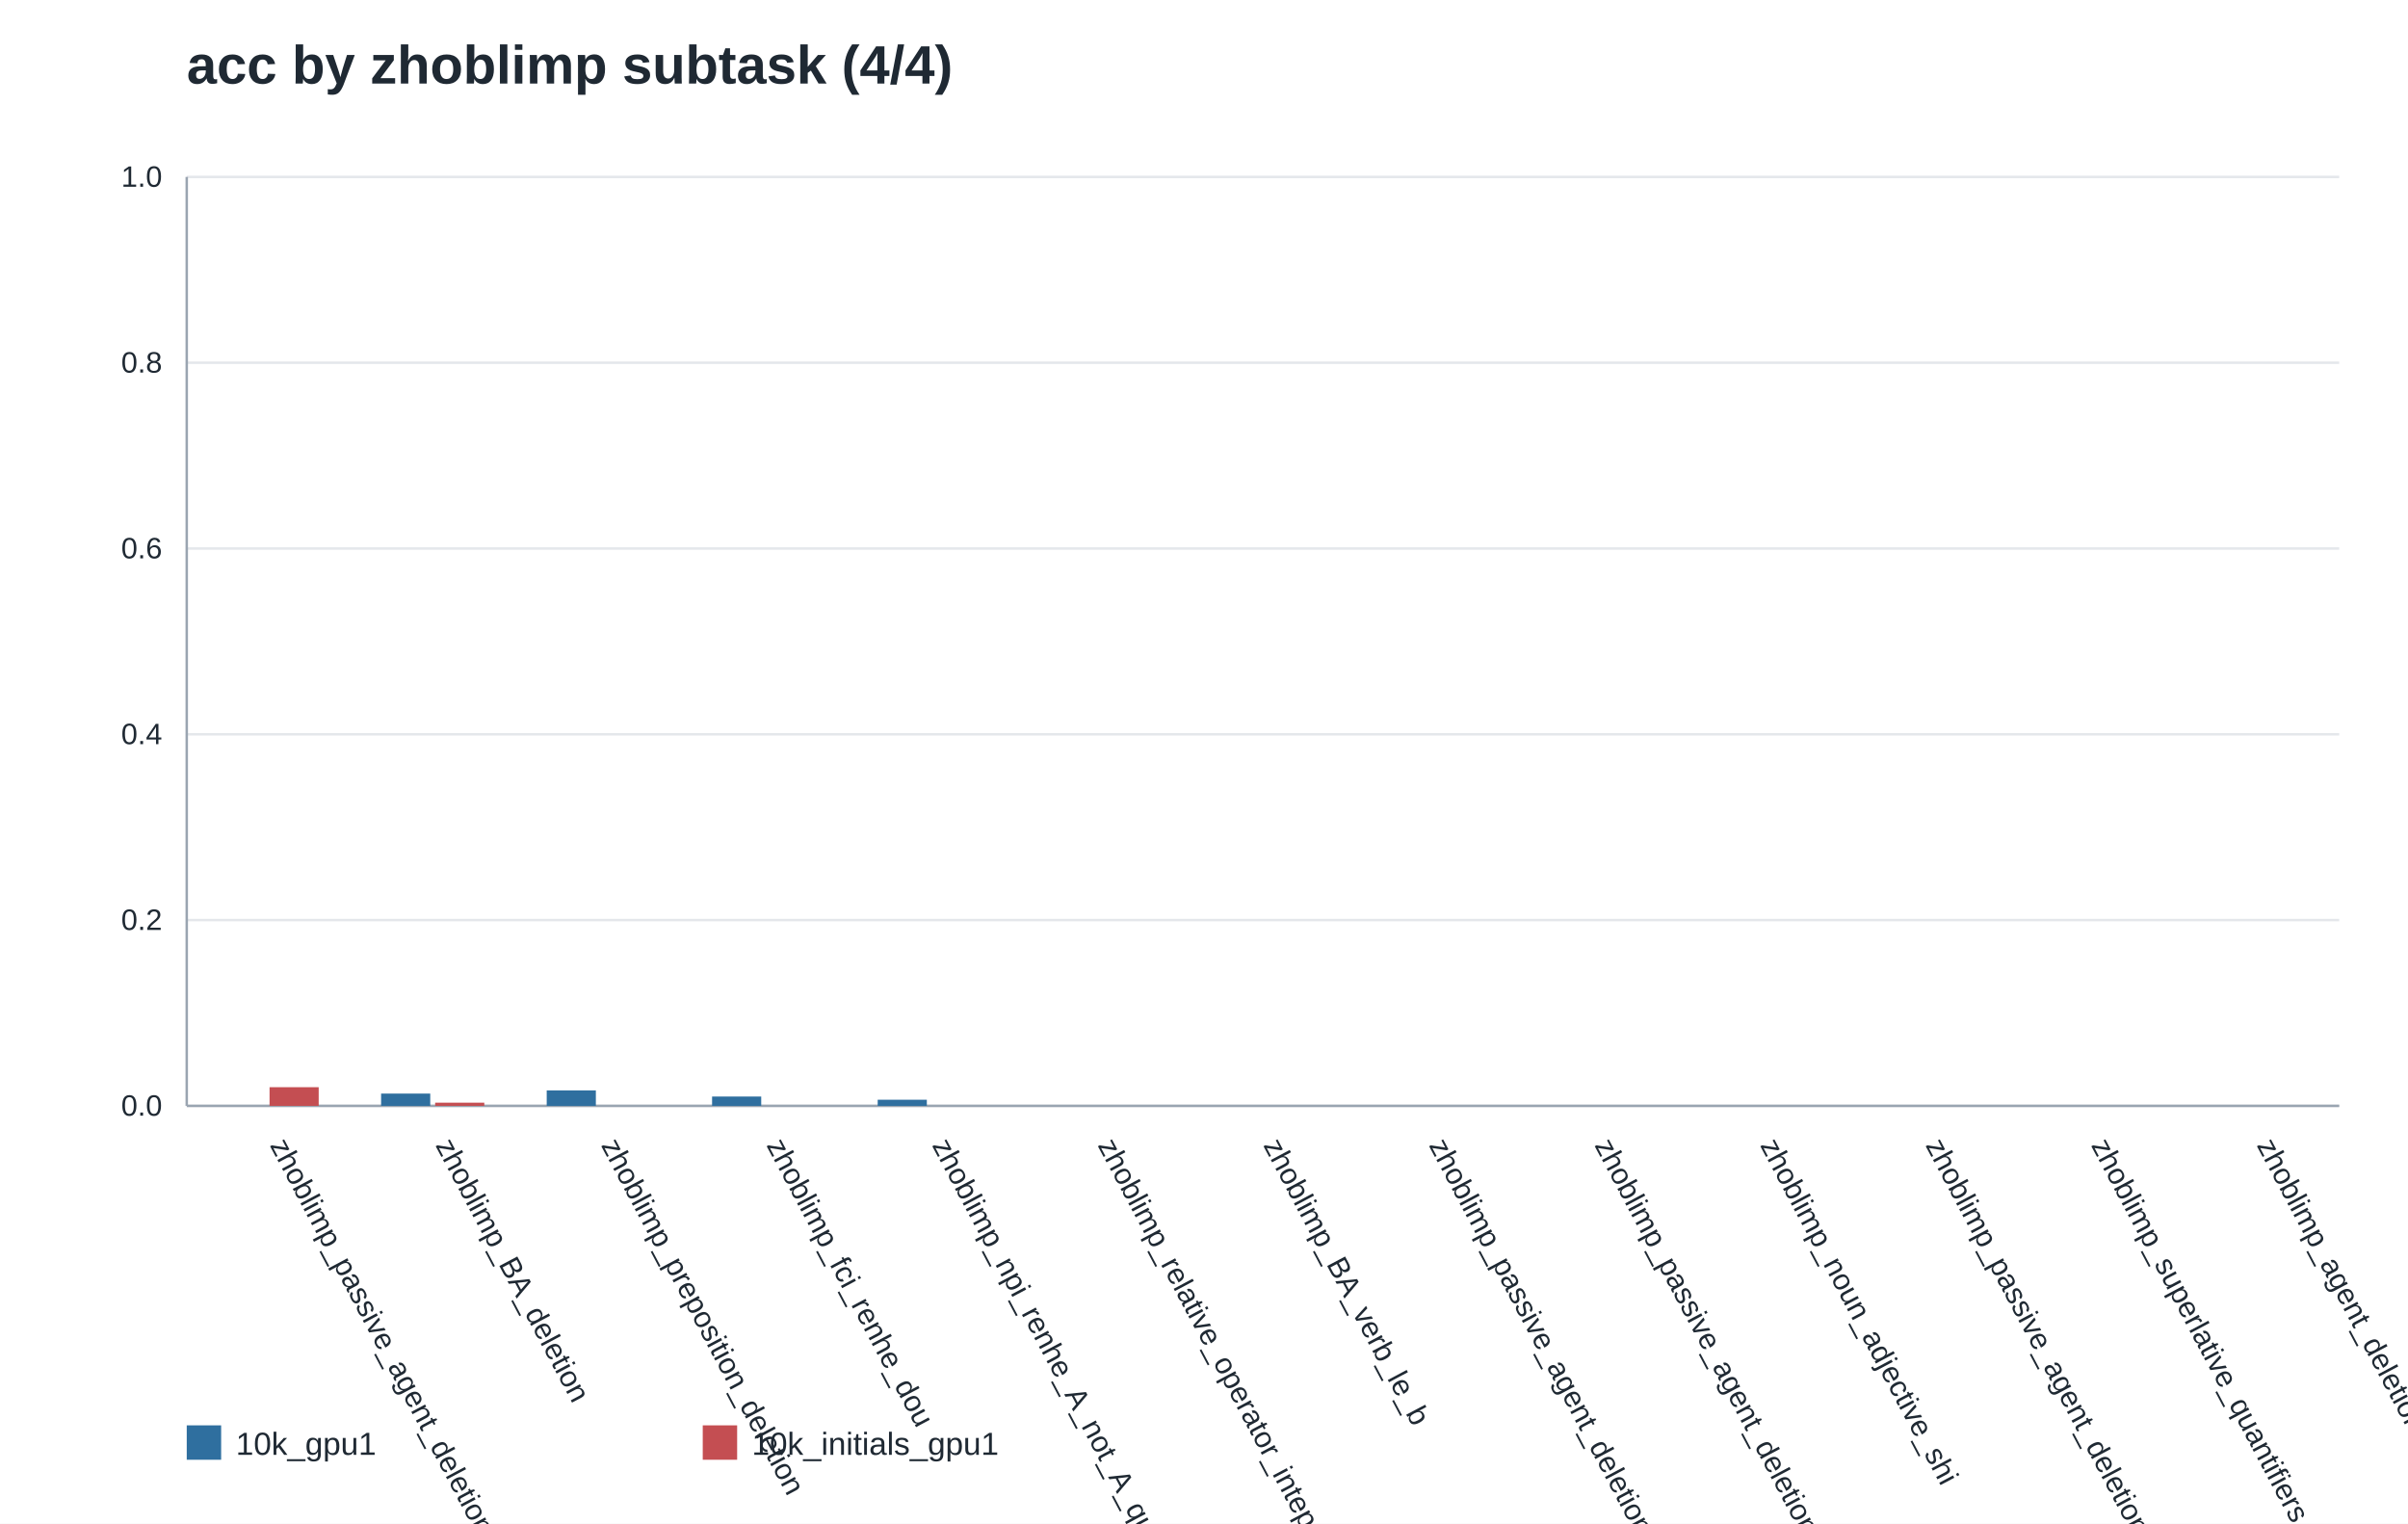
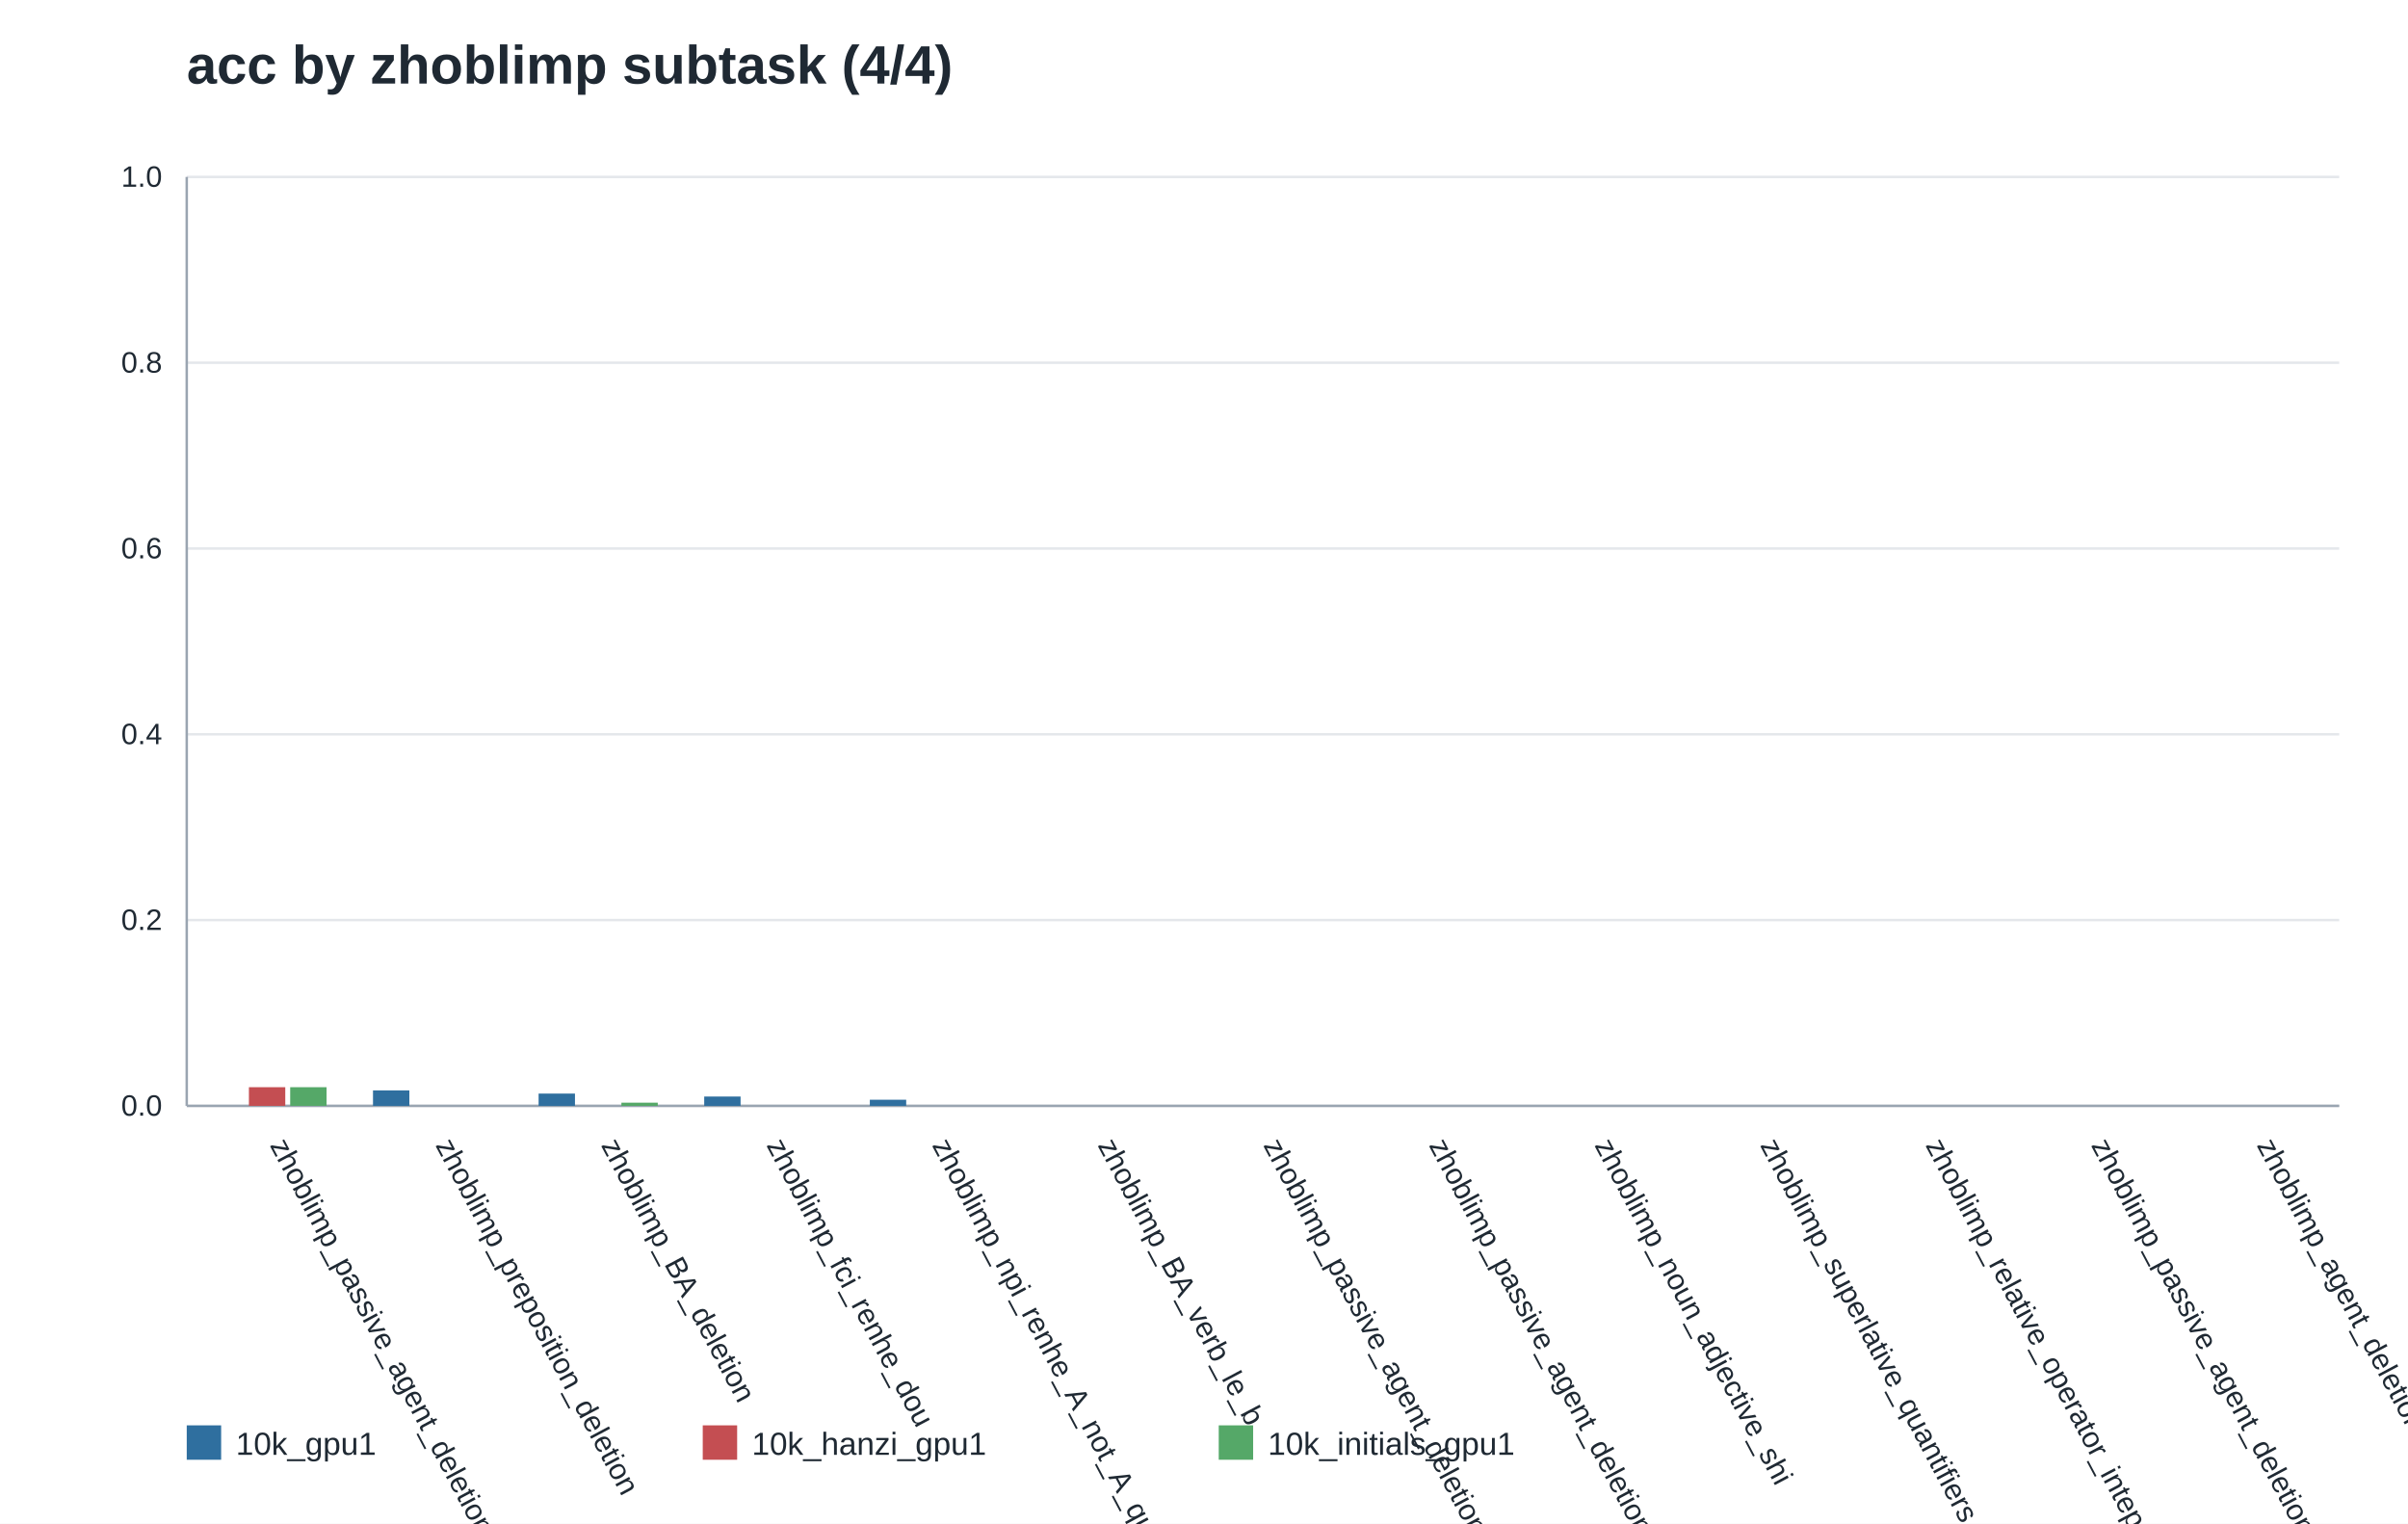
<svg xmlns="http://www.w3.org/2000/svg" width="980" height="620" viewBox="0 0 980 620">
  <style>text{font-family:Arial,sans-serif;fill:#1f2933}.axis{stroke:#9aa5b1;stroke-width:1}.grid{stroke:#e4e7eb;stroke-width:1}.label{font-size:12px}.title{font-size:22px;font-weight:700}.legend{font-size:13px}</style>
  <rect width="980" height="620" fill="#ffffff" />
  <text x="76" y="34" class="title">acc by zhoblimp subtask (4/4)</text>
  <line x1="76" y1="450.0" x2="952" y2="450.0" class="grid" />
  <text x="66" y="454.0" text-anchor="end" class="label">0.0</text>
  <line x1="76" y1="374.4" x2="952" y2="374.4" class="grid" />
  <text x="66" y="378.4" text-anchor="end" class="label">0.2</text>
  <line x1="76" y1="298.8" x2="952" y2="298.8" class="grid" />
  <text x="66" y="302.8" text-anchor="end" class="label">0.4</text>
  <line x1="76" y1="223.2" x2="952" y2="223.2" class="grid" />
  <text x="66" y="227.2" text-anchor="end" class="label">0.6</text>
  <line x1="76" y1="147.6" x2="952" y2="147.6" class="grid" />
  <text x="66" y="151.6" text-anchor="end" class="label">0.8</text>
  <line x1="76" y1="72.0" x2="952" y2="72.0" class="grid" />
  <text x="66" y="76.0" text-anchor="end" class="label">1.0</text>
  <line x1="76" y1="72" x2="76" y2="450" class="axis" />
  <line x1="76" y1="450" x2="952" y2="450" class="axis" />
-   <rect x="87.7" y="450.0" width="20.0" height="0.0" fill="#2f6f9f" />
-   <rect x="109.7" y="442.4" width="20.0" height="7.6" fill="#c44e52" />
+   <rect x="84.4" y="450.0" width="14.8" height="0.0" fill="#2f6f9f" />
+   <rect x="101.3" y="442.4" width="14.8" height="7.6" fill="#c44e52" />
+   <rect x="118.1" y="442.4" width="14.8" height="7.6" fill="#55a868" />
  <text x="109.7" y="466" transform="rotate(62 109.7 466)" class="label">zhoblimp_passive_agent_deletion_l...</text>
-   <rect x="155.1" y="445.0" width="20.0" height="5.0" fill="#2f6f9f" />
-   <rect x="177.1" y="448.7" width="20.0" height="1.3" fill="#c44e52" />
-   <text x="177.1" y="466" transform="rotate(62 177.1 466)" class="label">zhoblimp_BA_deletion</text>
-   <rect x="222.5" y="443.7" width="20.0" height="6.3" fill="#2f6f9f" />
-   <rect x="244.5" y="450.0" width="20.0" height="0.0" fill="#c44e52" />
-   <text x="244.5" y="466" transform="rotate(62 244.5 466)" class="label">zhoblimp_preposition_deletion</text>
-   <rect x="289.8" y="446.2" width="20.0" height="3.8" fill="#2f6f9f" />
-   <rect x="311.8" y="450.0" width="20.0" height="0.0" fill="#c44e52" />
+   <rect x="151.8" y="443.7" width="14.8" height="6.3" fill="#2f6f9f" />
+   <rect x="168.7" y="450.0" width="14.8" height="0.0" fill="#c44e52" />
+   <rect x="185.5" y="450.0" width="14.8" height="0.0" fill="#55a868" />
+   <text x="177.1" y="466" transform="rotate(62 177.1 466)" class="label">zhoblimp_preposition_deletion</text>
+   <rect x="219.2" y="445.0" width="14.8" height="5.0" fill="#2f6f9f" />
+   <rect x="236.0" y="450.0" width="14.8" height="0.0" fill="#c44e52" />
+   <rect x="252.9" y="448.7" width="14.8" height="1.3" fill="#55a868" />
+   <text x="244.5" y="466" transform="rotate(62 244.5 466)" class="label">zhoblimp_BA_deletion</text>
+   <rect x="286.6" y="446.2" width="14.8" height="3.8" fill="#2f6f9f" />
+   <rect x="303.4" y="450.0" width="14.8" height="0.0" fill="#c44e52" />
+   <rect x="320.3" y="450.0" width="14.8" height="0.0" fill="#55a868" />
  <text x="311.8" y="466" transform="rotate(62 311.8 466)" class="label">zhoblimp_fci_renhe_dou</text>
-   <rect x="357.2" y="447.5" width="20.0" height="2.5" fill="#2f6f9f" />
-   <rect x="379.2" y="450.0" width="20.0" height="0.0" fill="#c44e52" />
+   <rect x="354.0" y="447.5" width="14.8" height="2.5" fill="#2f6f9f" />
+   <rect x="370.8" y="450.0" width="14.8" height="0.0" fill="#c44e52" />
+   <rect x="387.7" y="450.0" width="14.8" height="0.0" fill="#55a868" />
  <text x="379.2" y="466" transform="rotate(62 379.2 466)" class="label">zhoblimp_npi_renhe_A_not_A_questi...</text>
-   <rect x="424.6" y="450.0" width="20.0" height="0.0" fill="#2f6f9f" />
-   <rect x="446.6" y="450.0" width="20.0" height="0.0" fill="#c44e52" />
-   <text x="446.6" y="466" transform="rotate(62 446.6 466)" class="label">zhoblimp_relative_operator_intepr...</text>
-   <rect x="492.0" y="450.0" width="20.0" height="0.0" fill="#2f6f9f" />
-   <rect x="514.0" y="450.0" width="20.0" height="0.0" fill="#c44e52" />
-   <text x="514.0" y="466" transform="rotate(62 514.0 466)" class="label">zhoblimp_BA_verb_le_b</text>
-   <rect x="559.4" y="450.0" width="20.0" height="0.0" fill="#2f6f9f" />
-   <rect x="581.4" y="450.0" width="20.0" height="0.0" fill="#c44e52" />
-   <text x="581.4" y="466" transform="rotate(62 581.4 466)" class="label">zhoblimp_passive_agent_deletion_l...</text>
-   <rect x="626.8" y="450.0" width="20.0" height="0.0" fill="#2f6f9f" />
-   <rect x="648.8" y="450.0" width="20.0" height="0.0" fill="#c44e52" />
-   <text x="648.8" y="466" transform="rotate(62 648.8 466)" class="label">zhoblimp_passive_agent_deletion_l...</text>
-   <rect x="694.2" y="450.0" width="20.0" height="0.0" fill="#2f6f9f" />
-   <rect x="716.2" y="450.0" width="20.0" height="0.0" fill="#c44e52" />
-   <text x="716.2" y="466" transform="rotate(62 716.2 466)" class="label">zhoblimp_noun_adjective_shi</text>
-   <rect x="761.5" y="450.0" width="20.0" height="0.0" fill="#2f6f9f" />
-   <rect x="783.5" y="450.0" width="20.0" height="0.0" fill="#c44e52" />
-   <text x="783.5" y="466" transform="rotate(62 783.5 466)" class="label">zhoblimp_passive_agent_deletion_s...</text>
-   <rect x="828.9" y="450.0" width="20.0" height="0.0" fill="#2f6f9f" />
-   <rect x="850.9" y="450.0" width="20.0" height="0.0" fill="#c44e52" />
-   <text x="850.9" y="466" transform="rotate(62 850.9 466)" class="label">zhoblimp_superlative_quantifiers_2</text>
-   <rect x="896.3" y="450.0" width="20.0" height="0.0" fill="#2f6f9f" />
-   <rect x="918.3" y="450.0" width="20.0" height="0.0" fill="#c44e52" />
+   <rect x="421.3" y="450.0" width="14.8" height="0.0" fill="#2f6f9f" />
+   <rect x="438.2" y="450.0" width="14.8" height="0.0" fill="#c44e52" />
+   <rect x="455.0" y="450.0" width="14.8" height="0.0" fill="#55a868" />
+   <text x="446.6" y="466" transform="rotate(62 446.6 466)" class="label">zhoblimp_BA_verb_le_b</text>
+   <rect x="488.7" y="450.0" width="14.8" height="0.0" fill="#2f6f9f" />
+   <rect x="505.6" y="450.0" width="14.8" height="0.0" fill="#c44e52" />
+   <rect x="522.4" y="450.0" width="14.8" height="0.0" fill="#55a868" />
+   <text x="514.0" y="466" transform="rotate(62 514.0 466)" class="label">zhoblimp_passive_agent_deletion_l...</text>
+   <rect x="556.1" y="450.0" width="14.8" height="0.0" fill="#2f6f9f" />
+   <rect x="573.0" y="450.0" width="14.8" height="0.0" fill="#c44e52" />
+   <rect x="589.8" y="450.0" width="14.8" height="0.0" fill="#55a868" />
+   <text x="581.4" y="466" transform="rotate(62 581.4 466)" class="label">zhoblimp_passive_agent_deletion_s...</text>
+   <rect x="623.5" y="450.0" width="14.8" height="0.0" fill="#2f6f9f" />
+   <rect x="640.3" y="450.0" width="14.8" height="0.0" fill="#c44e52" />
+   <rect x="657.2" y="450.0" width="14.8" height="0.0" fill="#55a868" />
+   <text x="648.8" y="466" transform="rotate(62 648.8 466)" class="label">zhoblimp_noun_adjective_shi</text>
+   <rect x="690.9" y="450.0" width="14.8" height="0.0" fill="#2f6f9f" />
+   <rect x="707.7" y="450.0" width="14.8" height="0.0" fill="#c44e52" />
+   <rect x="724.6" y="450.0" width="14.8" height="0.0" fill="#55a868" />
+   <text x="716.2" y="466" transform="rotate(62 716.2 466)" class="label">zhoblimp_superlative_quantifiers_2</text>
+   <rect x="758.3" y="450.0" width="14.8" height="0.0" fill="#2f6f9f" />
+   <rect x="775.1" y="450.0" width="14.8" height="0.0" fill="#c44e52" />
+   <rect x="792.0" y="450.0" width="14.8" height="0.0" fill="#55a868" />
+   <text x="783.5" y="466" transform="rotate(62 783.5 466)" class="label">zhoblimp_relative_operator_intepr...</text>
+   <rect x="825.7" y="450.0" width="14.8" height="0.0" fill="#2f6f9f" />
+   <rect x="842.5" y="450.0" width="14.8" height="0.0" fill="#c44e52" />
+   <rect x="859.3" y="450.0" width="14.8" height="0.0" fill="#55a868" />
+   <text x="850.9" y="466" transform="rotate(62 850.9 466)" class="label">zhoblimp_passive_agent_deletion_l...</text>
+   <rect x="893.0" y="450.0" width="14.8" height="0.0" fill="#2f6f9f" />
+   <rect x="909.9" y="450.0" width="14.8" height="0.0" fill="#c44e52" />
+   <rect x="926.7" y="450.0" width="14.8" height="0.0" fill="#55a868" />
  <text x="918.3" y="466" transform="rotate(62 918.3 466)" class="label">zhoblimp_agent_deletion</text>
  <rect x="76" y="580" width="14" height="14" fill="#2f6f9f" />
  <text x="96" y="592" class="legend">10k_gpu1</text>
  <rect x="286" y="580" width="14" height="14" fill="#c44e52" />
-   <text x="306" y="592" class="legend">10k_initials_gpu1</text>
+   <text x="306" y="592" class="legend">10k_hanzi_gpu1</text>
+   <rect x="496" y="580" width="14" height="14" fill="#55a868" />
+   <text x="516" y="592" class="legend">10k_initials_gpu1</text>
</svg>
